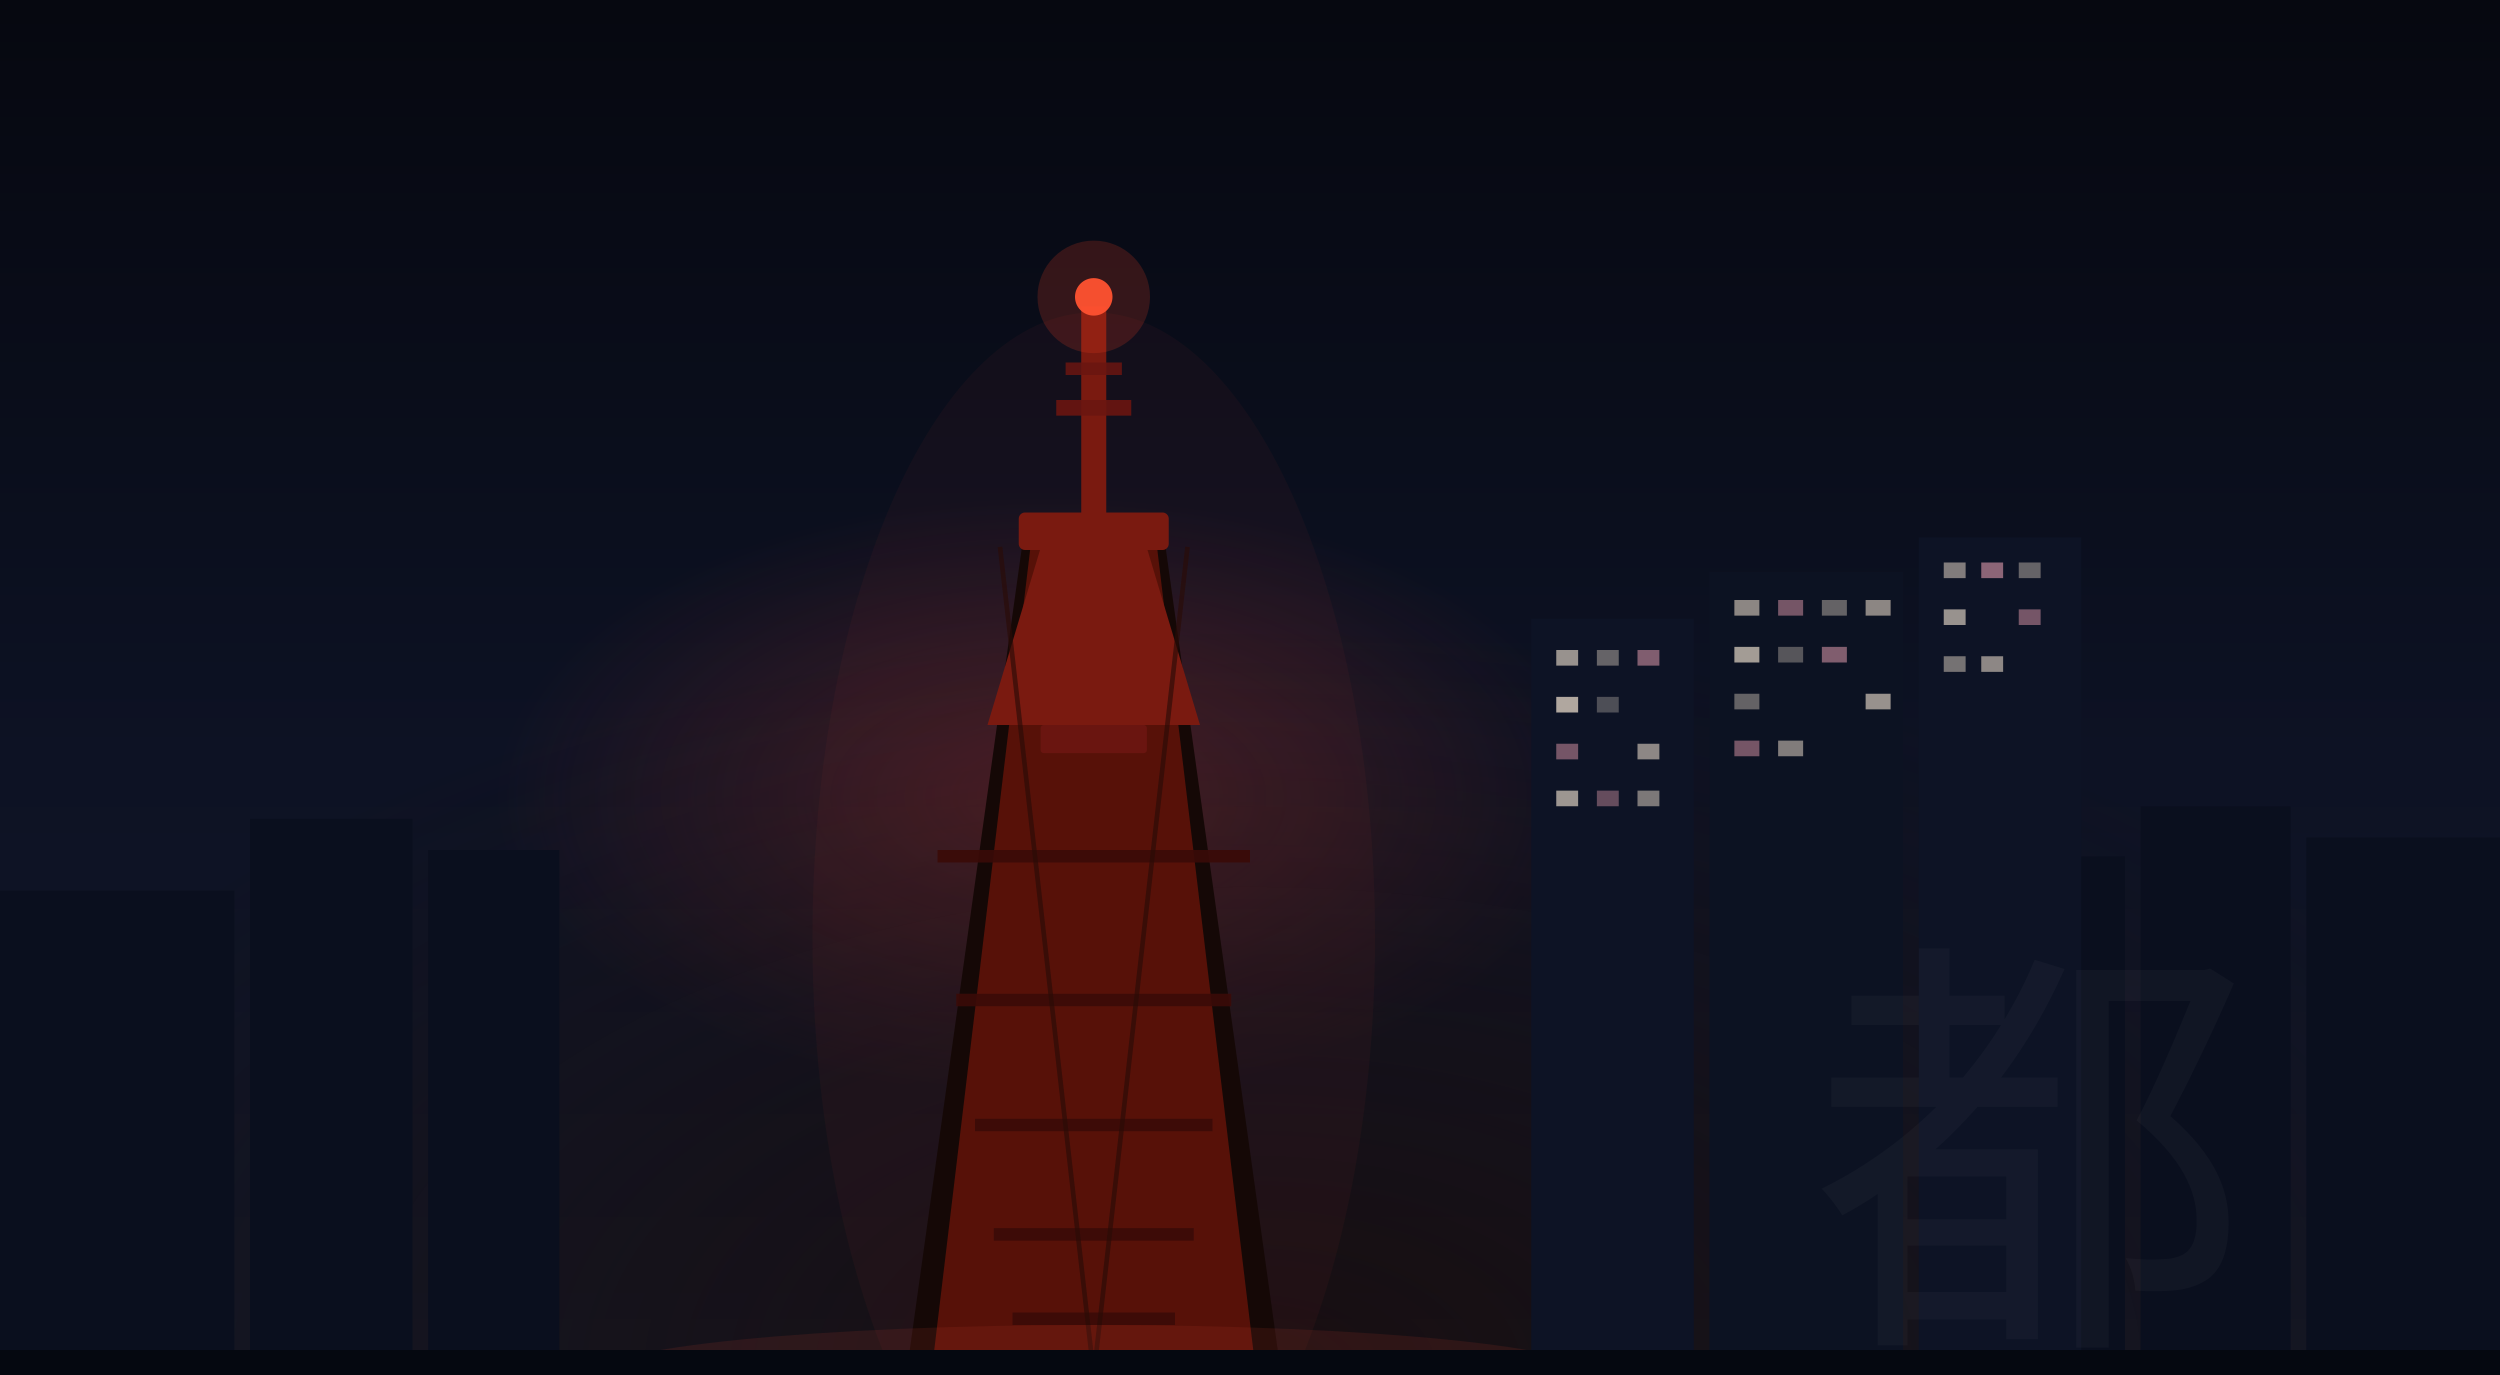
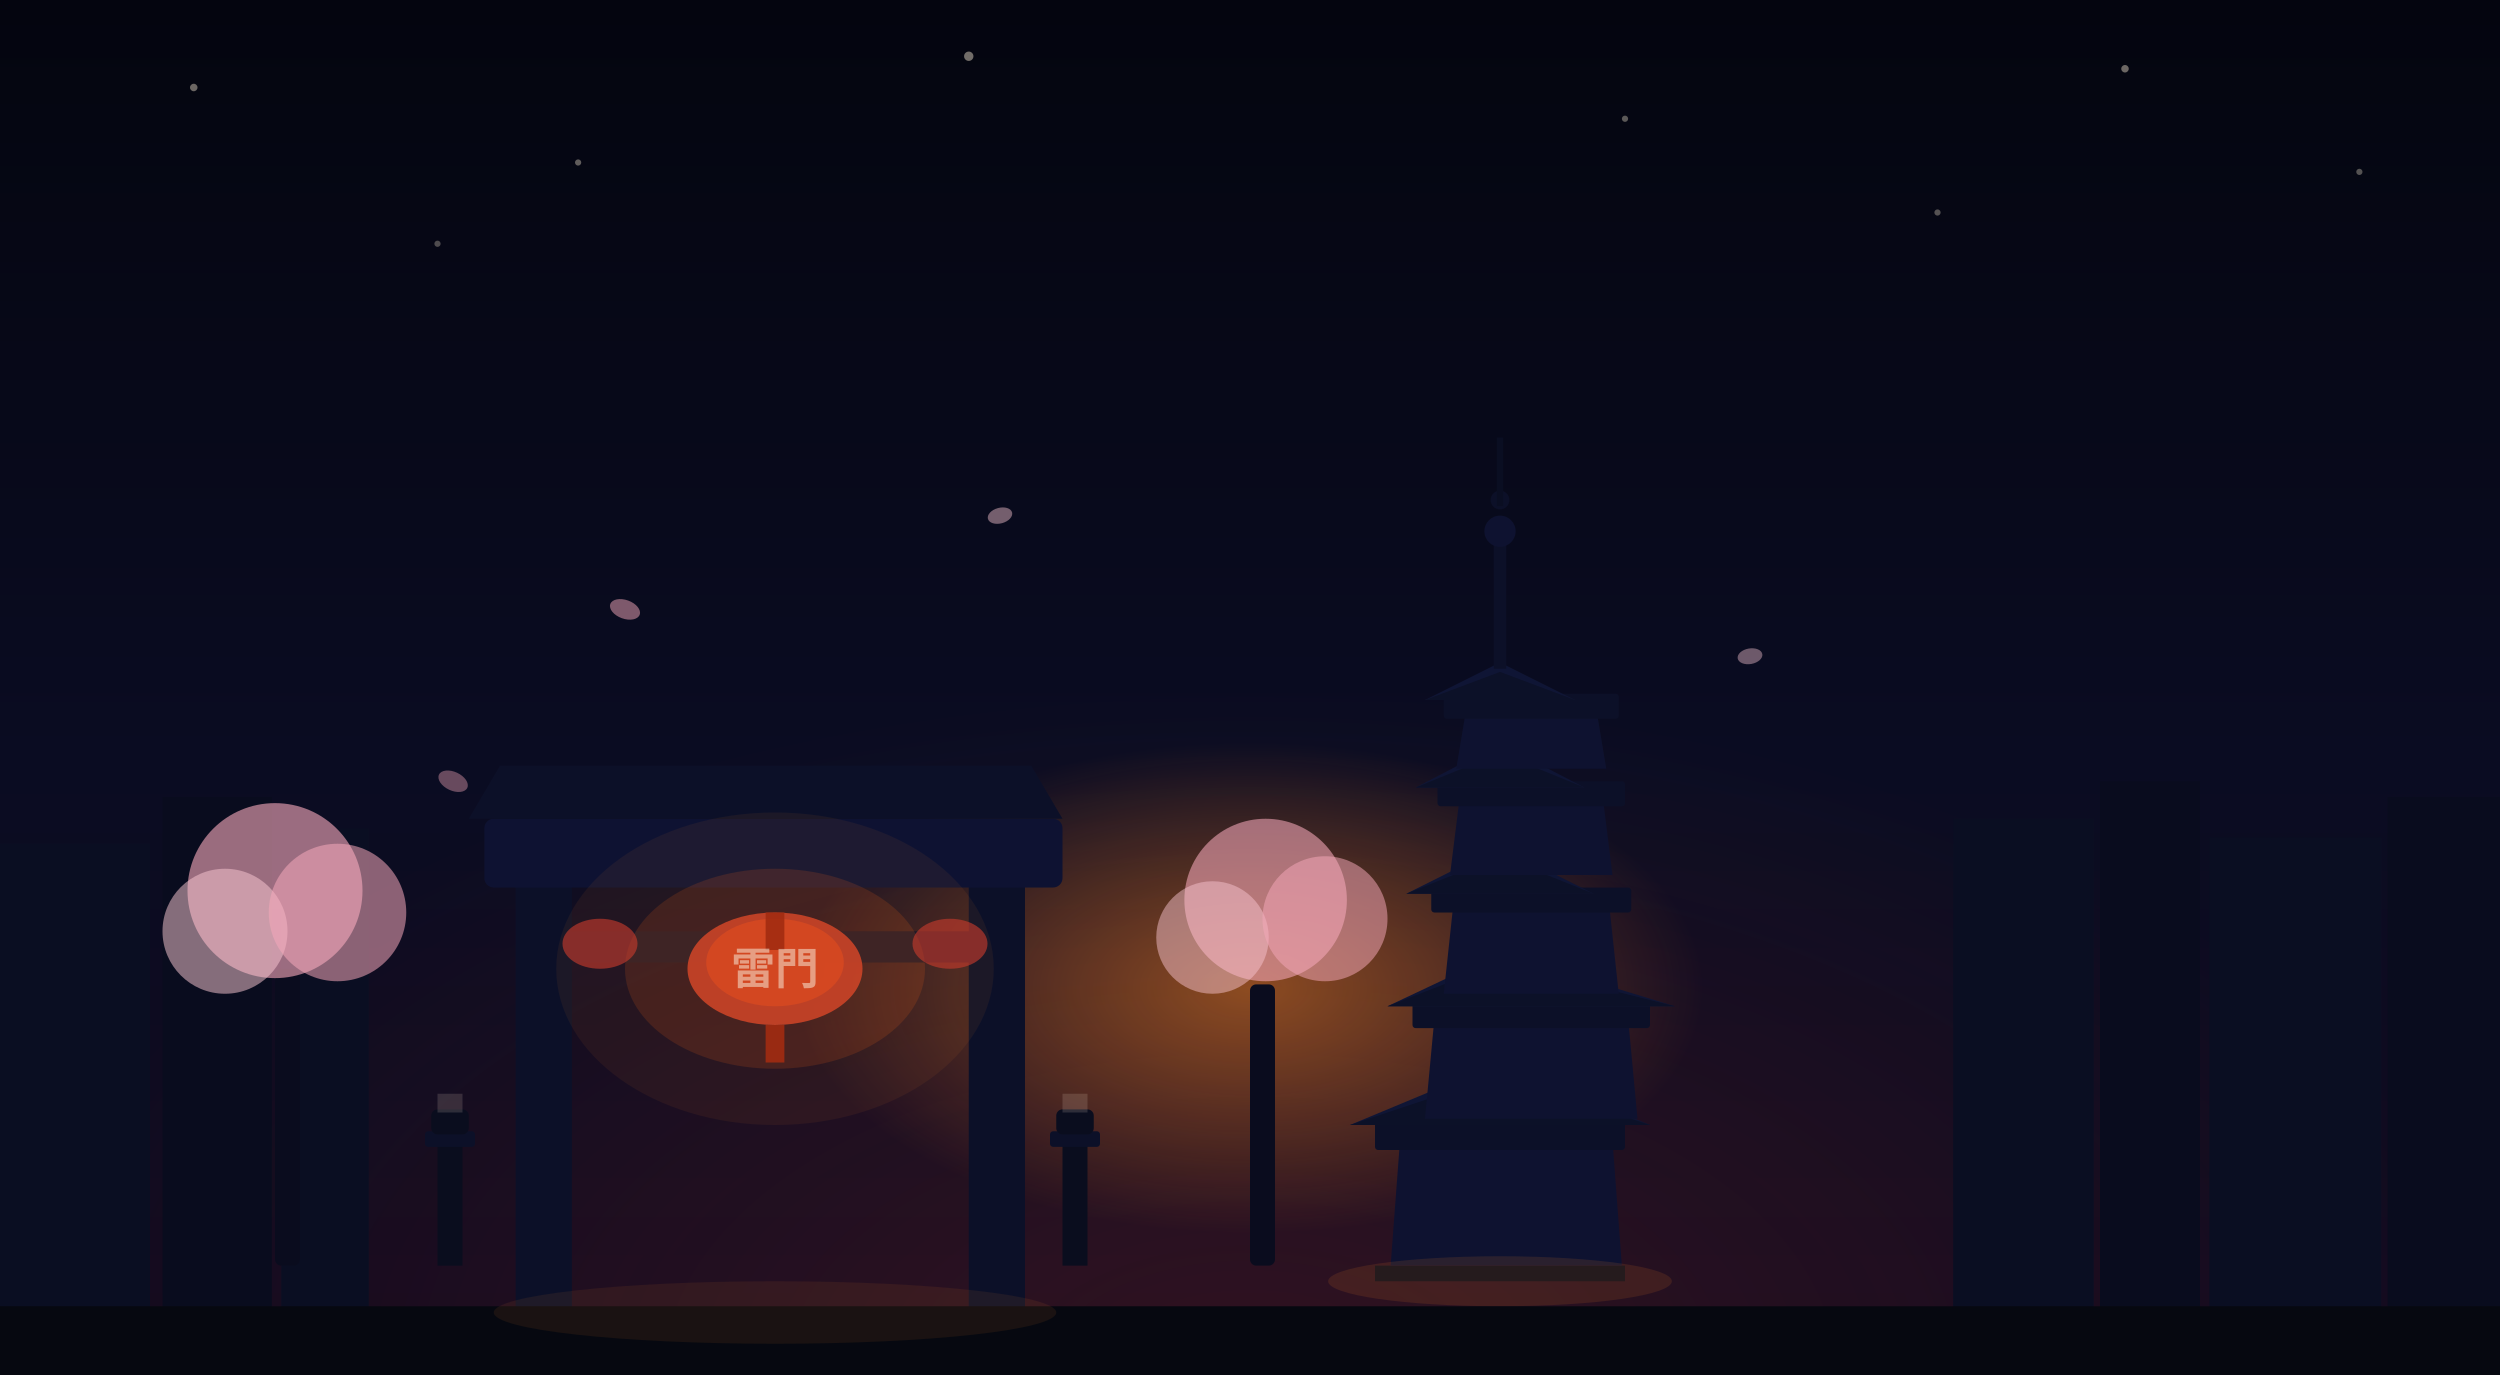
<svg xmlns="http://www.w3.org/2000/svg" viewBox="0 0 800 440">
  <defs>
    <linearGradient id="tsky" x1="0" y1="0" x2="0" y2="1">
-       <stop offset="0%" stop-color="#060810" />
-       <stop offset="55%" stop-color="#0d1224" />
-       <stop offset="100%" stop-color="#131828" />
+       <stop offset="0%" stop-color="#04050f" />
+       <stop offset="55%" stop-color="#0a0c22" />
+       <stop offset="100%" stop-color="#120a1e" />
    </linearGradient>
-     <radialGradient id="tglow" cx="42%" cy="58%" r="22%">
-       <stop offset="0%" stop-color="#C0392B" stop-opacity="0.32" />
+     <radialGradient id="tglow" cx="50%" cy="100%" r="50%">
+       <stop offset="0%" stop-color="#C0392B" stop-opacity="0.18" />
      <stop offset="100%" stop-color="#C0392B" stop-opacity="0" />
    </radialGradient>
-     <radialGradient id="thoriz" cx="50%" cy="100%" r="55%">
-       <stop offset="0%" stop-color="#1a0a06" stop-opacity="0.7" />
-       <stop offset="100%" stop-color="#1a0a06" stop-opacity="0" />
+     <radialGradient id="lanternglow" cx="50%" cy="72%" r="18%">
+       <stop offset="0%" stop-color="#ff8822" stop-opacity="0.5" />
+       <stop offset="100%" stop-color="#ff8822" stop-opacity="0" />
    </radialGradient>
  </defs>
  <rect width="800" height="440" fill="url(#tsky)" />
  <rect width="800" height="440" fill="url(#tglow)" />
-   <rect width="800" height="440" fill="url(#thoriz)" />
-   <rect x="0" y="285" width="75" height="155" fill="#0a0f1e" />
-   <rect x="80" y="262" width="52" height="178" fill="#0a0f1e" />
-   <rect x="137" y="272" width="42" height="168" fill="#0a0f1e" />
-   <rect x="622" y="274" width="58" height="166" fill="#0a0f1e" />
-   <rect x="685" y="258" width="48" height="182" fill="#0a0f1e" />
-   <rect x="738" y="268" width="62" height="172" fill="#0a0f1e" />
-   <rect x="490" y="198" width="52" height="242" fill="#0d1325" />
-   <rect x="547" y="183" width="62" height="257" fill="#0c1222" />
-   <rect x="614" y="172" width="52" height="268" fill="#0d1325" />
-   <rect x="498" y="208" width="7" height="5" fill="#f5e6d3" opacity="0.6" />
-   <rect x="511" y="208" width="7" height="5" fill="#f5e6d3" opacity="0.38" />
-   <rect x="524" y="208" width="7" height="5" fill="#f4a7b9" opacity="0.5" />
-   <rect x="498" y="223" width="7" height="5" fill="#f5e6d3" opacity="0.7" />
-   <rect x="511" y="223" width="7" height="5" fill="#f5e6d3" opacity="0.28" />
-   <rect x="498" y="238" width="7" height="5" fill="#f4a7b9" opacity="0.45" />
-   <rect x="524" y="238" width="7" height="5" fill="#f5e6d3" opacity="0.55" />
-   <rect x="498" y="253" width="7" height="5" fill="#f5e6d3" opacity="0.62" />
-   <rect x="511" y="253" width="7" height="5" fill="#f4a7b9" opacity="0.38" />
-   <rect x="524" y="253" width="7" height="5" fill="#f5e6d3" opacity="0.48" />
-   <rect x="555" y="192" width="8" height="5" fill="#f5e6d3" opacity="0.55" />
-   <rect x="569" y="192" width="8" height="5" fill="#f4a7b9" opacity="0.45" />
-   <rect x="583" y="192" width="8" height="5" fill="#f5e6d3" opacity="0.38" />
-   <rect x="597" y="192" width="8" height="5" fill="#f5e6d3" opacity="0.55" />
-   <rect x="555" y="207" width="8" height="5" fill="#f5e6d3" opacity="0.65" />
-   <rect x="569" y="207" width="8" height="5" fill="#f5e6d3" opacity="0.32" />
-   <rect x="583" y="207" width="8" height="5" fill="#f4a7b9" opacity="0.5" />
-   <rect x="555" y="222" width="8" height="5" fill="#f5e6d3" opacity="0.38" />
-   <rect x="597" y="222" width="8" height="5" fill="#f5e6d3" opacity="0.6" />
-   <rect x="555" y="237" width="8" height="5" fill="#f4a7b9" opacity="0.45" />
-   <rect x="569" y="237" width="8" height="5" fill="#f5e6d3" opacity="0.5" />
-   <rect x="622" y="180" width="7" height="5" fill="#f5e6d3" opacity="0.5" />
-   <rect x="634" y="180" width="7" height="5" fill="#f4a7b9" opacity="0.55" />
-   <rect x="646" y="180" width="7" height="5" fill="#f5e6d3" opacity="0.38" />
-   <rect x="622" y="195" width="7" height="5" fill="#f5e6d3" opacity="0.6" />
-   <rect x="646" y="195" width="7" height="5" fill="#f4a7b9" opacity="0.45" />
-   <rect x="622" y="210" width="7" height="5" fill="#f5e6d3" opacity="0.45" />
-   <rect x="634" y="210" width="7" height="5" fill="#f5e6d3" opacity="0.55" />
-   <ellipse cx="350" cy="300" rx="90" ry="200" fill="#C0392B" opacity="0.06" />
-   <polygon points="290,440 328,168 372,168 410,440" fill="#150806" />
-   <polygon points="298,440 330,173 370,173 402,440" fill="#5a1208" opacity="0.95" />
-   <polygon points="316,232 334,172 366,172 384,232" fill="#7a1a10" />
-   <rect x="326" y="164" width="48" height="12" fill="#7a1a10" rx="2" />
-   <rect x="333" y="232" width="34" height="9" fill="#6a1510" rx="1" />
-   <rect x="346" y="98" width="8" height="68" fill="#7a1a10" />
-   <rect x="338" y="128" width="24" height="5" fill="#6a1510" opacity="0.9" />
-   <rect x="341" y="116" width="18" height="4" fill="#6a1510" opacity="0.85" />
-   <circle cx="350" cy="95" r="6" fill="#ff5533" opacity="0.95" />
-   <circle cx="350" cy="95" r="18" fill="#ff4422" opacity="0.18" />
-   <rect x="300" y="272" width="100" height="4" fill="#3a0a07" opacity="0.9" />
-   <rect x="306" y="318" width="88" height="4" fill="#3a0a07" opacity="0.9" />
-   <rect x="312" y="358" width="76" height="4" fill="#3a0a07" opacity="0.9" />
-   <rect x="318" y="393" width="64" height="4" fill="#3a0a07" opacity="0.9" />
-   <rect x="324" y="420" width="52" height="4" fill="#3a0a07" opacity="0.9" />
-   <line x1="320" y1="175" x2="350" y2="440" stroke="#2a0a06" stroke-width="1.5" opacity="0.65" />
-   <line x1="380" y1="175" x2="350" y2="440" stroke="#2a0a06" stroke-width="1.5" opacity="0.65" />
-   <ellipse cx="350" cy="440" rx="160" ry="16" fill="#C0392B" opacity="0.14" />
-   <rect x="0" y="432" width="800" height="8" fill="#050810" />
-   <text x="650" y="420" font-size="140" fill="white" fill-opacity="0.028" font-family="serif" text-anchor="middle">都</text>
+   <rect width="800" height="440" fill="url(#lanternglow)" />
+   <circle cx="62" cy="28" r="1.2" fill="#e8dcc8" opacity="0.45" />
+   <circle cx="185" cy="52" r="1" fill="#e8dcc8" opacity="0.4" />
+   <circle cx="310" cy="18" r="1.5" fill="#e8dcc8" opacity="0.48" />
+   <circle cx="520" cy="38" r="1" fill="#e8dcc8" opacity="0.38" />
+   <circle cx="680" cy="22" r="1.2" fill="#e8dcc8" opacity="0.45" />
+   <circle cx="755" cy="55" r="1" fill="#e8dcc8" opacity="0.35" />
+   <circle cx="140" cy="78" r="1" fill="#e8dcc8" opacity="0.32" />
+   <circle cx="620" cy="68" r="1" fill="#e8dcc8" opacity="0.35" />
+   <rect x="0" y="270" width="48" height="170" fill="#0a0e22" />
+   <rect x="52" y="255" width="35" height="185" fill="#090c1e" />
+   <rect x="90" y="265" width="28" height="175" fill="#0a0e22" />
+   <rect x="625" y="262" width="45" height="178" fill="#0a0e22" />
+   <rect x="672" y="250" width="32" height="190" fill="#090c1e" />
+   <rect x="707" y="268" width="55" height="172" fill="#0a0e22" />
+   <rect x="764" y="255" width="36" height="185" fill="#090c1e" />
+   <rect x="440" y="405" width="80" height="5" fill="#080c1c" />
+   <polygon points="445,405 448,365 516,365 519,405" fill="#0e1230" />
+   <rect x="440" y="358" width="80" height="10" rx="1" fill="#0c1028" />
+   <polygon points="432,360 480,340 528,360" fill="#0f1535" />
+   <polygon points="432,360 480,344 528,360" fill="#0c1128" />
+   <polygon points="456,358 459,326 521,326 524,358" fill="#0e1230" />
+   <rect x="452" y="320" width="76" height="9" rx="1" fill="#0c1028" />
+   <polygon points="444,322 480,305 536,322" fill="#0f1535" />
+   <polygon points="444,322 480,308 536,322" fill="#0c1128" />
+   <polygon points="462,318 465,290 515,290 518,318" fill="#0e1230" />
+   <rect x="458" y="284" width="64" height="8" rx="1" fill="#0c1028" />
+   <polygon points="450,286 480,271 510,286" fill="#0f1535" />
+   <polygon points="450,286 480,274 510,286" fill="#0c1128" />
+   <polygon points="464,280 467,256 513,256 516,280" fill="#0e1230" />
+   <rect x="460" y="250" width="60" height="8" rx="1" fill="#0c1028" />
+   <polygon points="453,252 480,238 507,252" fill="#0f1535" />
+   <polygon points="453,252 480,241 507,252" fill="#0c1128" />
+   <polygon points="466,246 469,228 511,228 514,246" fill="#0e1230" />
+   <rect x="462" y="222" width="56" height="8" rx="1" fill="#0c1028" />
+   <polygon points="456,224 480,212 504,224" fill="#0f1535" />
+   <polygon points="456,224 480,215 504,224" fill="#0c1128" />
+   <rect x="478" y="170" width="4" height="44" fill="#0c1028" />
+   <circle cx="480" cy="170" r="5" fill="#0e1230" />
+   <circle cx="480" cy="160" r="3" fill="#0c1028" />
+   <rect x="479" y="140" width="2" height="22" fill="#0a0e22" />
+   <ellipse cx="480" cy="410" rx="55" ry="8" fill="#ff8822" opacity="0.12" />
+   <rect x="165" y="280" width="18" height="155" rx="2" fill="#0c1028" />
+   <rect x="310" y="280" width="18" height="155" rx="2" fill="#0c1028" />
+   <rect x="155" y="262" width="185" height="22" rx="3" fill="#0e1232" />
+   <polygon points="150,262 160,245 330,245 340,262" fill="#0c1028" />
+   <rect x="170" y="298" width="150" height="10" rx="2" fill="#0c1028" />
+   <ellipse cx="248" cy="310" rx="28" ry="18" fill="#C0392B" opacity="0.88" />
+   <ellipse cx="248" cy="308" rx="22" ry="14" fill="#d44020" opacity="0.7" />
+   <rect x="245" y="292" width="6" height="12" fill="#8a1a10" opacity="0.9" />
+   <rect x="245" y="328" width="6" height="12" fill="#8a1a10" opacity="0.9" />
+   <ellipse cx="248" cy="310" rx="48" ry="32" fill="#ff6611" opacity="0.15" />
+   <ellipse cx="248" cy="310" rx="70" ry="50" fill="#ff8822" opacity="0.07" />
+   <text x="248" y="315" font-size="14" fill="#f5e6d3" fill-opacity="0.55" font-family="serif" text-anchor="middle" font-weight="bold">雷門</text>
+   <ellipse cx="192" cy="302" rx="12" ry="8" fill="#C0392B" opacity="0.65" />
+   <ellipse cx="304" cy="302" rx="12" ry="8" fill="#C0392B" opacity="0.65" />
+   <rect x="140" y="365" width="8" height="40" fill="#0a0d1e" />
+   <rect x="136" y="362" width="16" height="5" rx="1" fill="#0c1028" />
+   <rect x="138" y="355" width="12" height="8" rx="2" fill="#0a0d1e" />
+   <rect x="140" y="350" width="8" height="6" fill="#f5e6d3" opacity="0.15" />
+   <rect x="340" y="365" width="8" height="40" fill="#0a0d1e" />
+   <rect x="336" y="362" width="16" height="5" rx="1" fill="#0c1028" />
+   <rect x="338" y="355" width="12" height="8" rx="2" fill="#0a0d1e" />
+   <rect x="340" y="350" width="8" height="6" fill="#f5e6d3" opacity="0.15" />
+   <rect x="88" y="310" width="8" height="95" fill="#0a0c1e" rx="2" />
+   <circle cx="88" cy="285" r="28" fill="#F4A7B9" opacity="0.62" />
+   <circle cx="72" cy="298" r="20" fill="#F8C5D1" opacity="0.52" />
+   <circle cx="108" cy="292" r="22" fill="#F4A7B9" opacity="0.55" />
+   <rect x="400" y="315" width="8" height="90" fill="#0a0c1e" rx="2" />
+   <circle cx="405" cy="288" r="26" fill="#F4A7B9" opacity="0.58" />
+   <circle cx="388" cy="300" r="18" fill="#F8C5D1" opacity="0.48" />
+   <circle cx="424" cy="294" r="20" fill="#F4A7B9" opacity="0.52" />
+   <ellipse cx="200" cy="195" rx="5" ry="3" fill="#F4A7B9" opacity="0.5" transform="rotate(20 200 195)" />
+   <ellipse cx="320" cy="165" rx="4" ry="2.5" fill="#F8C5D1" opacity="0.45" transform="rotate(-15 320 165)" />
+   <ellipse cx="145" cy="250" rx="5" ry="3" fill="#F4A7B9" opacity="0.4" transform="rotate(25 145 250)" />
+   <ellipse cx="560" cy="210" rx="4" ry="2.5" fill="#F8C5D1" opacity="0.42" transform="rotate(-10 560 210)" />
+   <rect x="0" y="418" width="800" height="22" fill="#060810" />
+   <ellipse cx="248" cy="420" rx="90" ry="10" fill="#ff8822" opacity="0.08" />
</svg>
